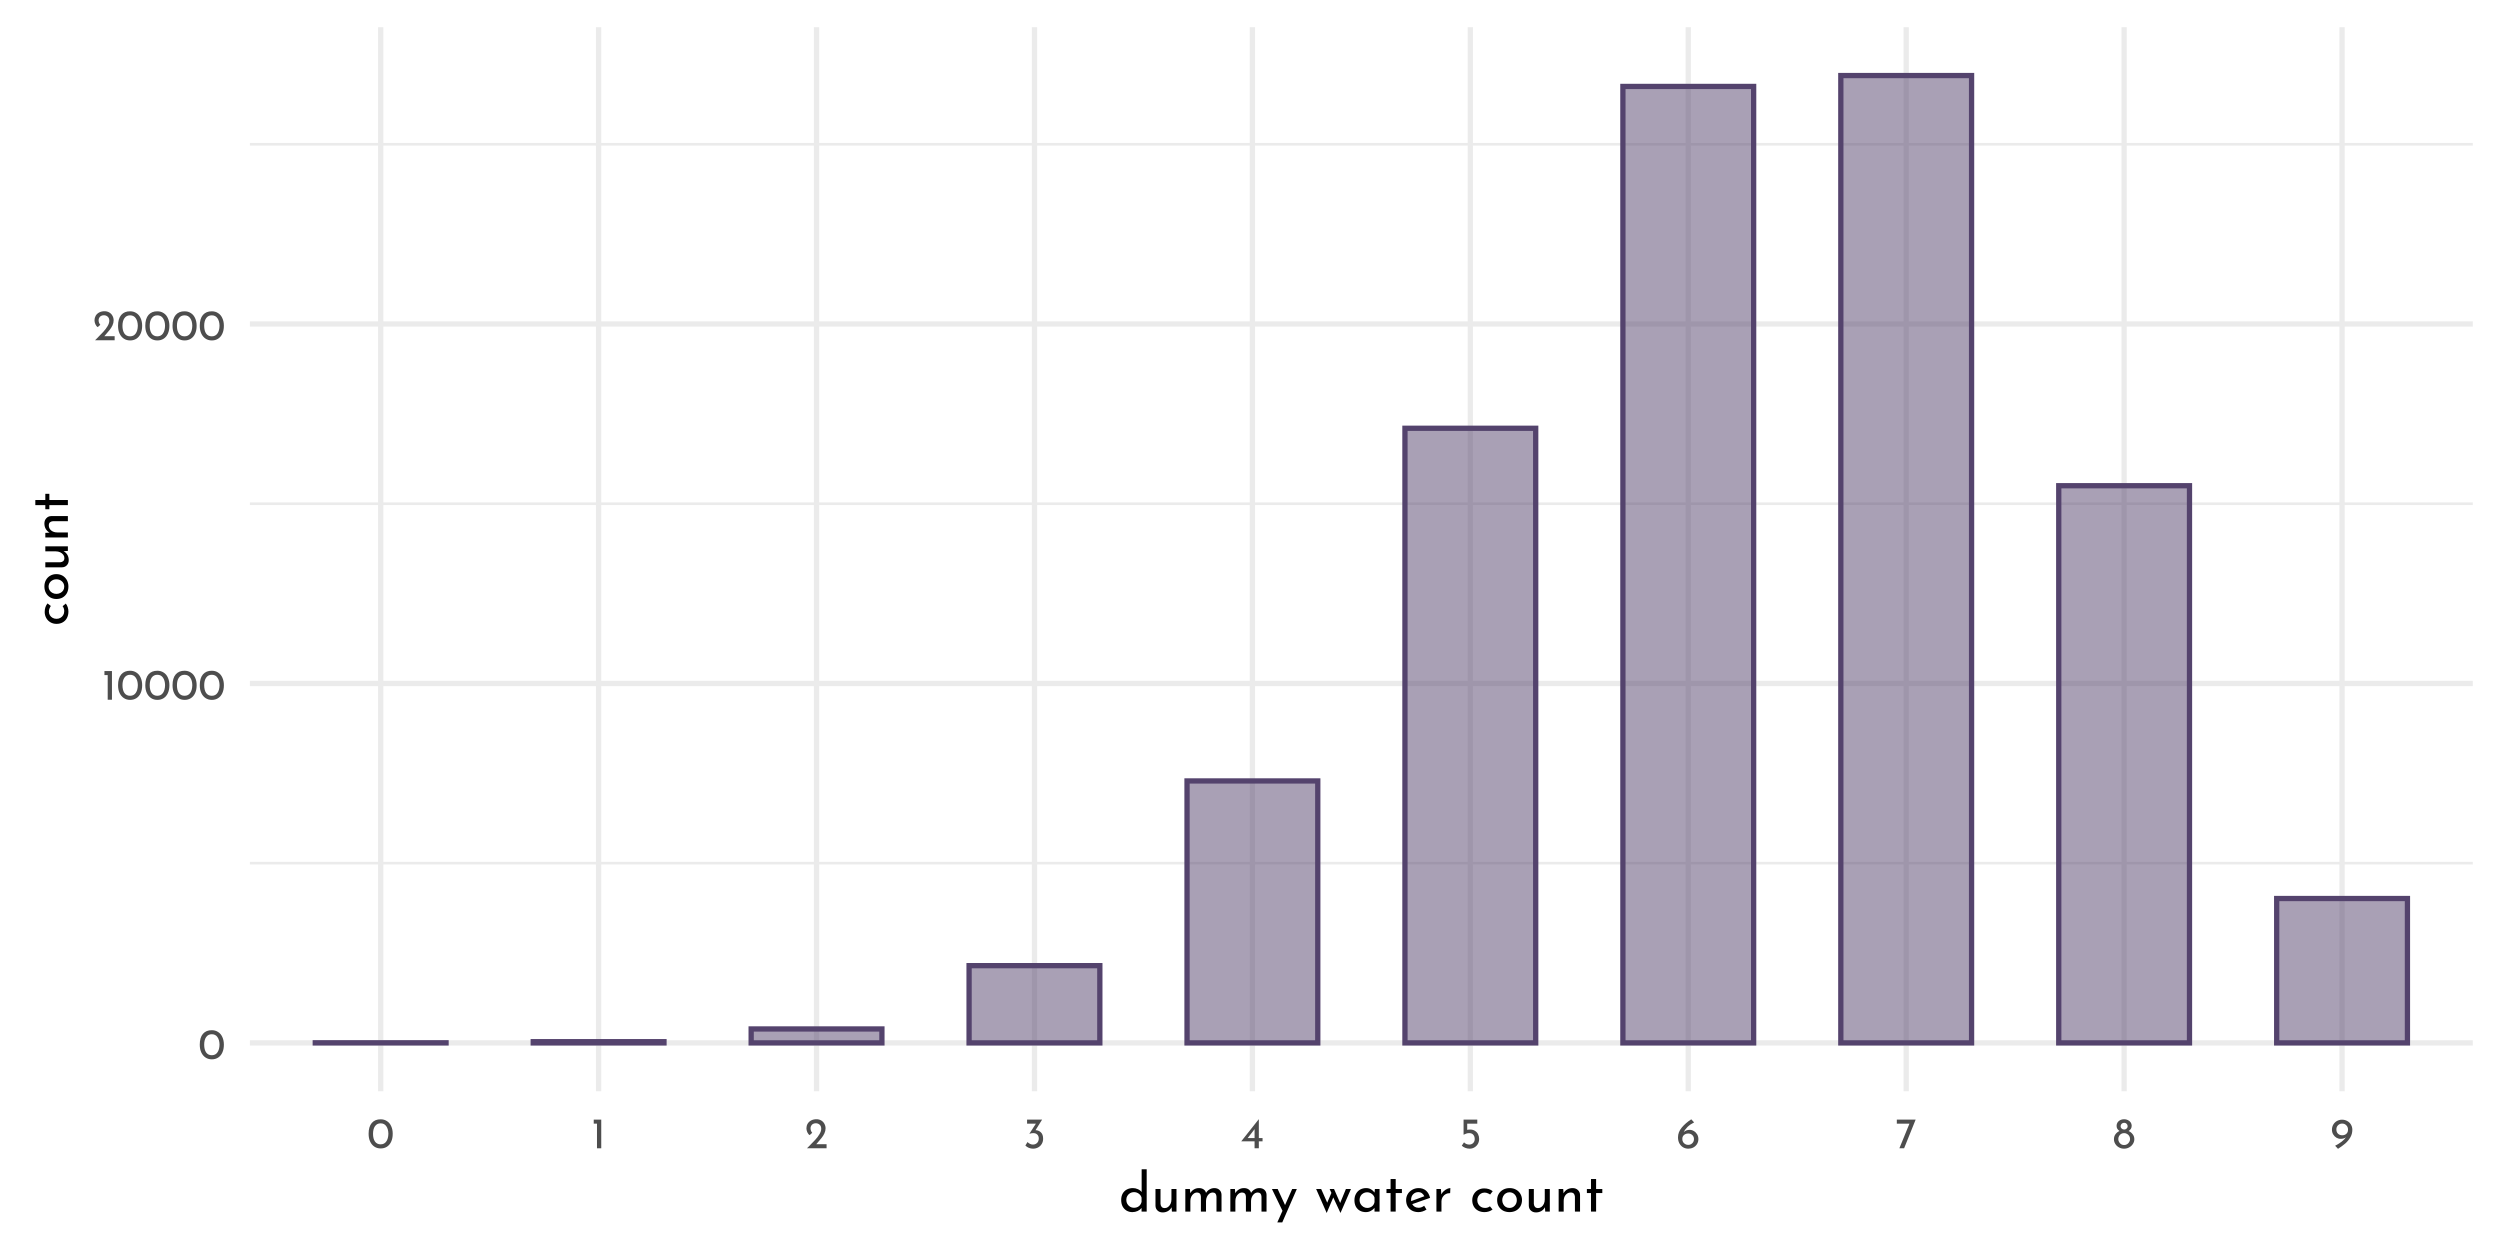
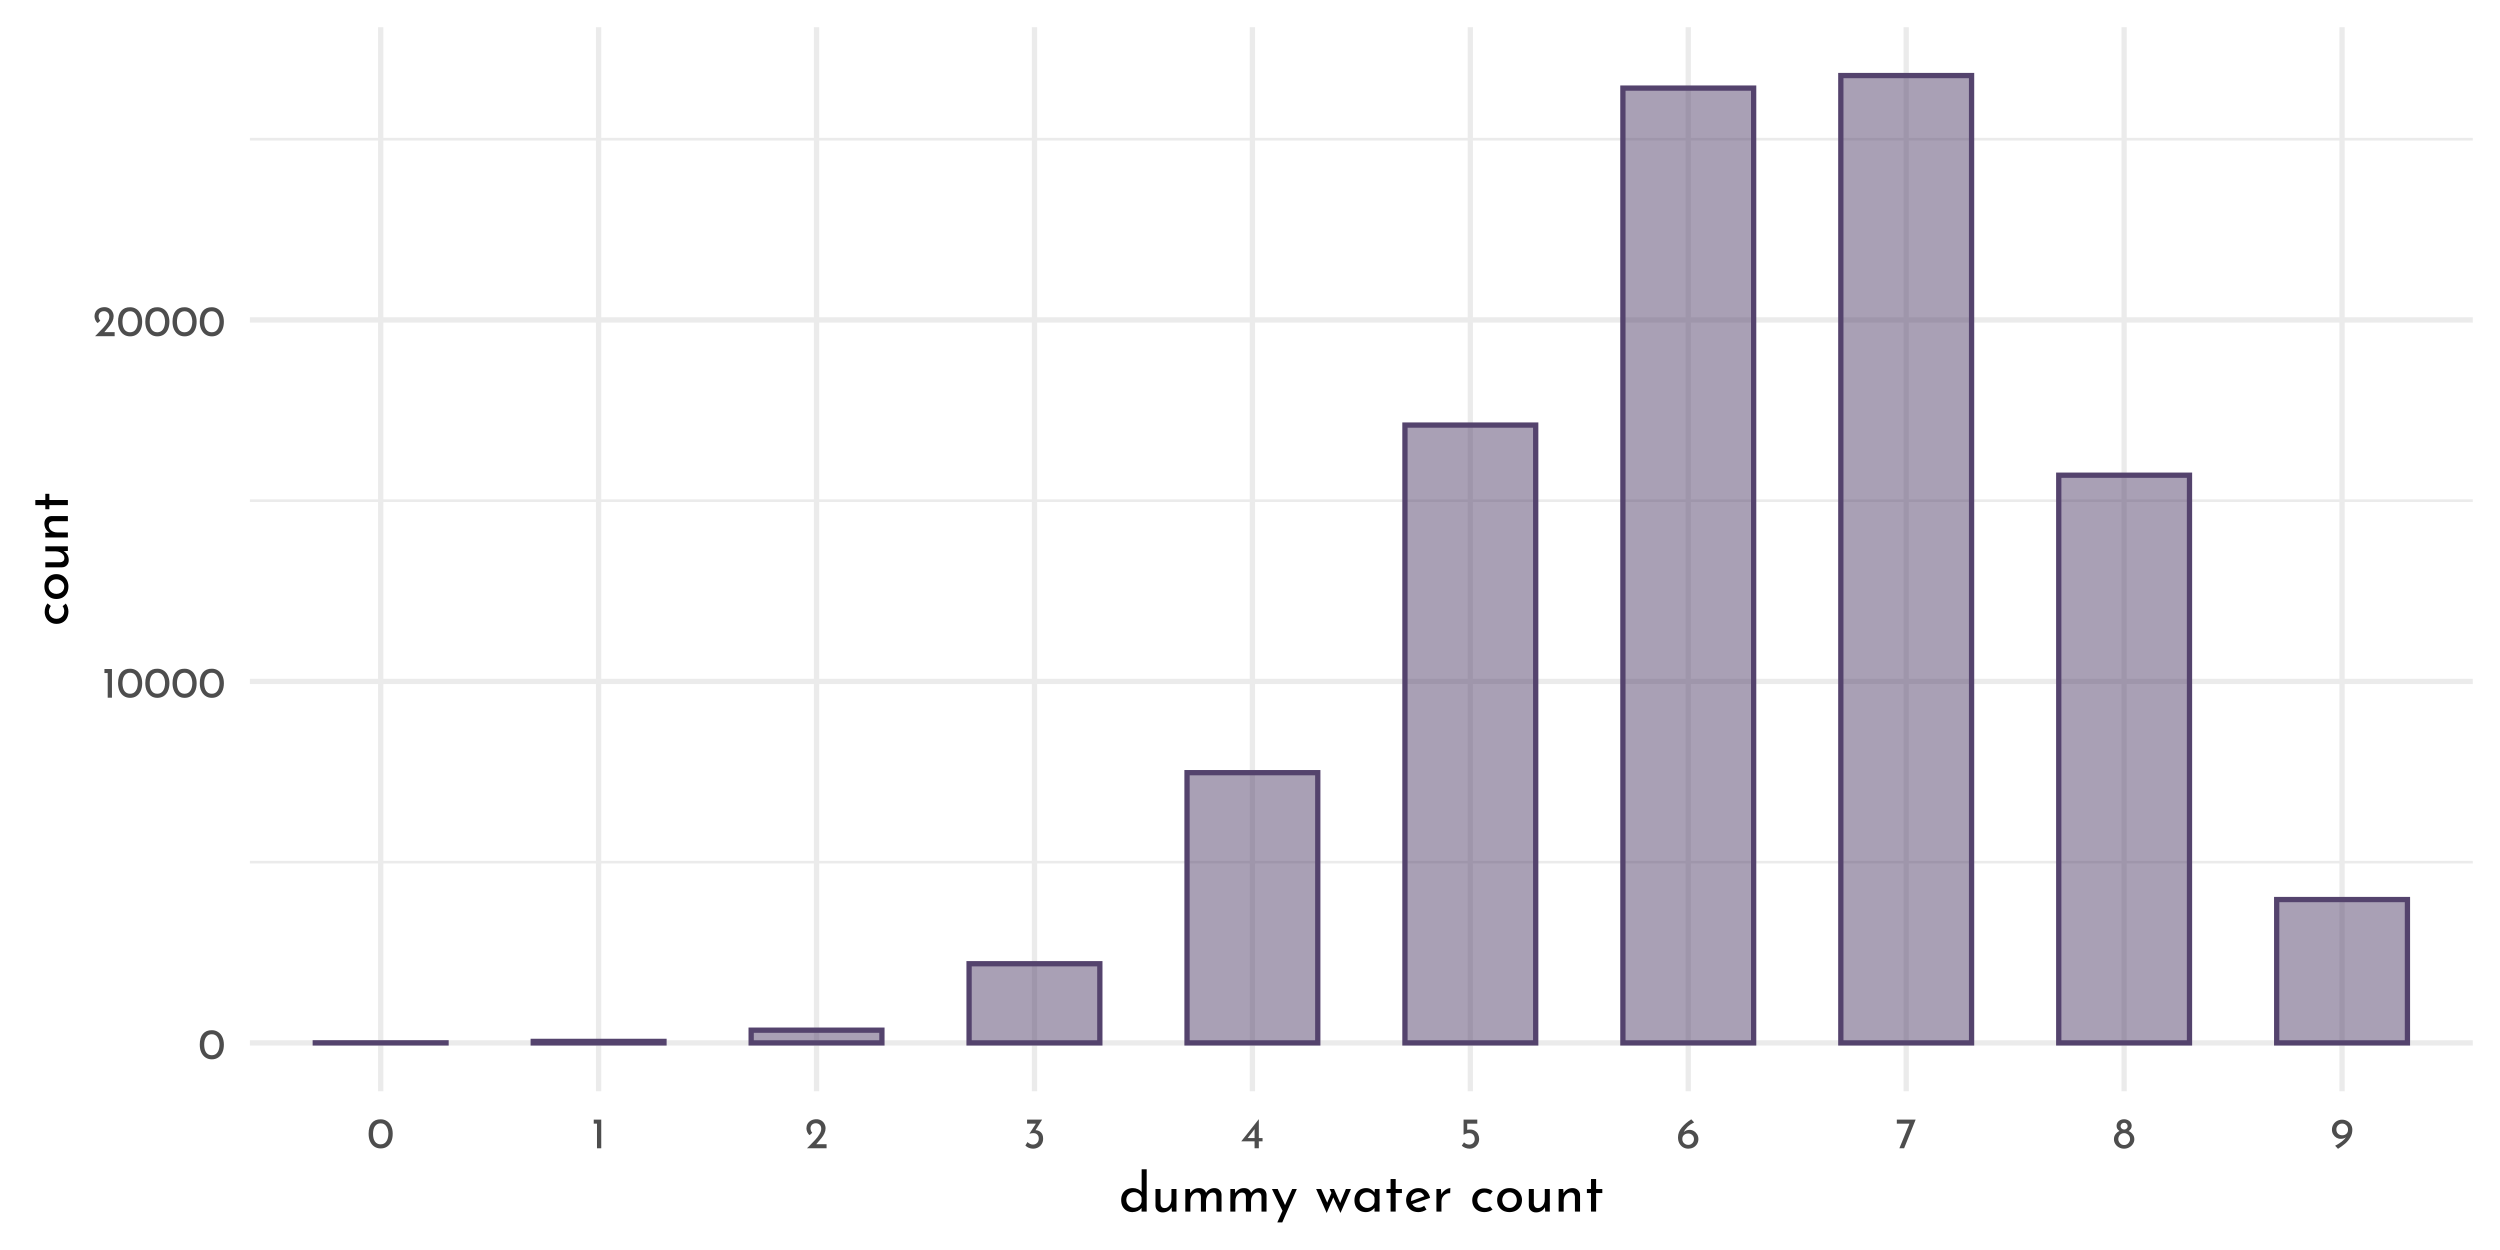
<svg xmlns="http://www.w3.org/2000/svg" xmlns:xlink="http://www.w3.org/1999/xlink" width="504pt" height="252pt" viewBox="0 0 504 252" version="1.1">
  <defs>
    <g>
      <symbol overflow="visible" id="glyph0-0">
        <path style="stroke:none;" d="" />
      </symbol>
      <symbol overflow="visible" id="glyph0-1">
        <path style="stroke:none;" d="M 2.75 0.031 C 2.27 0.031 1.848 -0.086 1.484 -0.328 C 1.117 -0.566 0.832 -0.906 0.625 -1.344 C 0.414 -1.789 0.312 -2.316 0.312 -2.922 C 0.312 -3.879 0.523 -4.609 0.953 -5.109 C 1.391 -5.609 1.988 -5.852 2.75 -5.844 C 3.219 -5.844 3.633 -5.723 4 -5.484 C 4.375 -5.254 4.66 -4.914 4.859 -4.469 C 5.066 -4.031 5.172 -3.516 5.172 -2.922 C 5.172 -2.305 5.066 -1.773 4.859 -1.328 C 4.66 -0.891 4.375 -0.551 4 -0.312 C 3.633 -0.082 3.219 0.031 2.75 0.031 Z M 2.734 -0.797 C 3.234 -0.797 3.613 -0.988 3.875 -1.375 C 4.145 -1.758 4.285 -2.281 4.297 -2.938 C 4.285 -3.57 4.145 -4.078 3.875 -4.453 C 3.613 -4.836 3.234 -5.031 2.734 -5.031 C 2.242 -5.031 1.863 -4.836 1.594 -4.453 C 1.332 -4.078 1.203 -3.566 1.203 -2.922 C 1.203 -2.266 1.332 -1.742 1.594 -1.359 C 1.863 -0.984 2.242 -0.797 2.734 -0.797 Z M 2.734 -0.797 " />
      </symbol>
      <symbol overflow="visible" id="glyph0-2">
        <path style="stroke:none;" d="M 1.984 -5.781 L 1.984 0 L 1.125 0 L 1.125 -4.969 L 0.469 -4.969 L 0.469 -5.781 Z M 1.984 -5.781 " />
      </symbol>
      <symbol overflow="visible" id="glyph0-3">
        <path style="stroke:none;" d="M 4.422 -0.828 L 4.422 0 L 0.469 0 L 0.766 -0.297 C 1.359 -0.891 1.82 -1.367 2.156 -1.734 C 2.5 -2.109 2.781 -2.484 3 -2.859 C 3.227 -3.242 3.344 -3.602 3.344 -3.938 C 3.344 -4.301 3.234 -4.578 3.016 -4.766 C 2.805 -4.953 2.551 -5.047 2.25 -5.047 C 2.008 -5.047 1.805 -4.992 1.641 -4.891 C 1.484 -4.785 1.367 -4.656 1.297 -4.5 C 1.223 -4.352 1.188 -4.207 1.188 -4.062 C 1.188 -3.688 1.301 -3.375 1.531 -3.125 L 1.016 -2.656 C 0.816 -2.77 0.656 -2.969 0.531 -3.25 C 0.414 -3.531 0.359 -3.789 0.359 -4.031 C 0.359 -4.352 0.438 -4.656 0.594 -4.938 C 0.758 -5.219 0.992 -5.441 1.297 -5.609 C 1.609 -5.773 1.973 -5.859 2.391 -5.859 C 2.742 -5.859 3.062 -5.773 3.344 -5.609 C 3.625 -5.441 3.836 -5.219 3.984 -4.938 C 4.141 -4.656 4.219 -4.348 4.219 -4.016 C 4.219 -3.68 4.141 -3.344 3.984 -3 C 3.828 -2.664 3.629 -2.352 3.391 -2.062 C 3.16 -1.77 2.852 -1.406 2.469 -0.969 L 2.344 -0.828 Z M 4.422 -0.828 " />
      </symbol>
      <symbol overflow="visible" id="glyph0-4">
        <path style="stroke:none;" d="M 2.516 -3.656 C 2.961 -3.633 3.328 -3.484 3.609 -3.203 C 3.898 -2.922 4.047 -2.492 4.047 -1.922 C 4.047 -1.523 3.953 -1.176 3.766 -0.875 C 3.586 -0.57 3.344 -0.336 3.031 -0.172 C 2.719 -0.004 2.375 0.078 2 0.078 C 1.719 0.078 1.438 0.02 1.156 -0.094 C 0.875 -0.219 0.645 -0.375 0.469 -0.562 L 0.906 -1.266 C 1.02 -1.129 1.176 -1.008 1.375 -0.906 C 1.57 -0.801 1.773 -0.75 1.984 -0.75 C 2.316 -0.75 2.598 -0.859 2.828 -1.078 C 3.055 -1.305 3.172 -1.609 3.172 -1.984 C 3.172 -2.305 3.07 -2.566 2.875 -2.766 C 2.676 -2.961 2.406 -3.062 2.062 -3.062 C 1.812 -3.062 1.562 -3.016 1.312 -2.922 L 1.297 -2.969 L 2.594 -4.969 L 0.812 -4.969 L 0.812 -5.781 L 3.844 -5.781 Z M 2.516 -3.656 " />
      </symbol>
      <symbol overflow="visible" id="glyph0-5">
        <path style="stroke:none;" d="M 4.406 -2.062 L 4.406 -1.406 L 3.656 -1.406 L 3.656 0 L 2.797 0 L 2.797 -1.406 L 0.109 -1.406 L 3.641 -5.859 L 3.656 -5.859 L 3.656 -2.062 Z M 2.797 -2.062 L 2.797 -3.859 L 1.406 -2.062 Z M 2.797 -2.062 " />
      </symbol>
      <symbol overflow="visible" id="glyph0-6">
        <path style="stroke:none;" d="M 2.266 -3.781 C 2.641 -3.781 2.961 -3.691 3.234 -3.516 C 3.516 -3.348 3.723 -3.125 3.859 -2.844 C 4.004 -2.562 4.078 -2.242 4.078 -1.891 C 4.078 -1.523 3.992 -1.191 3.828 -0.891 C 3.66 -0.598 3.43 -0.363 3.141 -0.188 C 2.848 -0.008 2.52 0.078 2.156 0.078 C 1.852 0.078 1.555 0.02 1.266 -0.094 C 0.984 -0.207 0.754 -0.352 0.578 -0.531 L 1.031 -1.203 C 1.145 -1.066 1.297 -0.957 1.484 -0.875 C 1.68 -0.789 1.879 -0.75 2.078 -0.75 C 2.398 -0.75 2.664 -0.852 2.875 -1.062 C 3.082 -1.27 3.188 -1.535 3.188 -1.859 C 3.188 -2.223 3.086 -2.516 2.891 -2.734 C 2.703 -2.953 2.426 -3.062 2.062 -3.062 C 1.863 -3.062 1.676 -3.031 1.5 -2.969 C 1.32 -2.914 1.133 -2.836 0.938 -2.734 L 0.938 -5.781 L 3.703 -5.781 L 3.703 -4.969 L 1.672 -4.969 L 1.672 -3.719 C 1.859 -3.758 2.055 -3.781 2.266 -3.781 Z M 2.266 -3.781 " />
      </symbol>
      <symbol overflow="visible" id="glyph0-7">
        <path style="stroke:none;" d="M 2.688 -3.719 C 2.988 -3.719 3.27 -3.633 3.531 -3.469 C 3.801 -3.312 4.02 -3.094 4.188 -2.812 C 4.352 -2.531 4.438 -2.211 4.438 -1.859 C 4.438 -1.484 4.344 -1.145 4.156 -0.844 C 3.969 -0.551 3.719 -0.32 3.406 -0.156 C 3.094 0 2.758 0.078 2.406 0.078 C 2.02 0.078 1.664 -0.016 1.344 -0.203 C 1.031 -0.398 0.781 -0.672 0.594 -1.016 C 0.414 -1.359 0.328 -1.758 0.328 -2.219 C 0.328 -2.914 0.578 -3.566 1.078 -4.172 C 1.578 -4.773 2.219 -5.332 3 -5.844 L 3.578 -5.219 C 3.047 -4.957 2.602 -4.656 2.25 -4.312 C 1.906 -3.969 1.648 -3.613 1.484 -3.25 C 1.785 -3.562 2.188 -3.719 2.688 -3.719 Z M 2.375 -0.688 C 2.707 -0.688 2.984 -0.797 3.203 -1.016 C 3.43 -1.234 3.547 -1.516 3.547 -1.859 C 3.547 -2.191 3.43 -2.461 3.203 -2.672 C 2.984 -2.879 2.707 -2.984 2.375 -2.984 C 2.164 -2.984 1.969 -2.938 1.781 -2.844 C 1.602 -2.758 1.461 -2.641 1.359 -2.484 C 1.254 -2.328 1.203 -2.16 1.203 -1.984 L 1.203 -1.828 C 1.203 -1.617 1.254 -1.426 1.359 -1.25 C 1.461 -1.082 1.602 -0.945 1.781 -0.844 C 1.969 -0.738 2.164 -0.688 2.375 -0.688 Z M 2.375 -0.688 " />
      </symbol>
      <symbol overflow="visible" id="glyph0-8">
        <path style="stroke:none;" d="M 4.062 -5.781 L 1.734 0 L 0.781 0 L 2.812 -4.969 L 0.266 -4.969 L 0.266 -5.781 Z M 4.062 -5.781 " />
      </symbol>
      <symbol overflow="visible" id="glyph0-9">
        <path style="stroke:none;" d="M 0.25 -1.828 C 0.25 -2.234 0.359 -2.578 0.578 -2.859 C 0.805 -3.148 1.07 -3.359 1.375 -3.484 C 1.188 -3.609 1.039 -3.754 0.938 -3.922 C 0.832 -4.086 0.781 -4.289 0.781 -4.531 C 0.781 -4.781 0.844 -5.004 0.969 -5.203 C 1.102 -5.41 1.285 -5.57 1.516 -5.688 C 1.742 -5.801 2.004 -5.859 2.297 -5.859 C 2.578 -5.859 2.832 -5.801 3.062 -5.688 C 3.301 -5.57 3.488 -5.414 3.625 -5.219 C 3.758 -5.02 3.828 -4.801 3.828 -4.562 C 3.828 -4.312 3.773 -4.102 3.672 -3.938 C 3.566 -3.77 3.41 -3.617 3.203 -3.484 C 3.523 -3.348 3.797 -3.133 4.016 -2.844 C 4.242 -2.562 4.359 -2.223 4.359 -1.828 C 4.359 -1.492 4.266 -1.18 4.078 -0.891 C 3.898 -0.598 3.648 -0.363 3.328 -0.188 C 3.016 -0.008 2.664 0.078 2.281 0.078 C 1.906 0.078 1.562 -0.008 1.25 -0.188 C 0.938 -0.363 0.691 -0.598 0.516 -0.891 C 0.336 -1.18 0.25 -1.492 0.25 -1.828 Z M 1.594 -4.438 C 1.594 -4.25 1.664 -4.094 1.812 -3.969 C 1.957 -3.844 2.125 -3.781 2.312 -3.781 C 2.5 -3.781 2.66 -3.844 2.797 -3.969 C 2.941 -4.094 3.016 -4.25 3.016 -4.438 C 3.016 -4.633 2.945 -4.801 2.812 -4.938 C 2.676 -5.07 2.508 -5.141 2.312 -5.141 C 2.113 -5.141 1.941 -5.07 1.797 -4.938 C 1.66 -4.801 1.594 -4.633 1.594 -4.438 Z M 1.125 -1.859 C 1.125 -1.648 1.176 -1.453 1.281 -1.266 C 1.383 -1.078 1.523 -0.926 1.703 -0.812 C 1.879 -0.707 2.07 -0.656 2.281 -0.656 C 2.5 -0.656 2.703 -0.707 2.891 -0.812 C 3.078 -0.926 3.223 -1.078 3.328 -1.266 C 3.441 -1.453 3.5 -1.648 3.5 -1.859 C 3.5 -2.078 3.445 -2.273 3.344 -2.453 C 3.238 -2.641 3.094 -2.785 2.906 -2.891 C 2.719 -3.004 2.52 -3.062 2.312 -3.062 C 2.094 -3.062 1.891 -3.008 1.703 -2.906 C 1.523 -2.801 1.383 -2.656 1.281 -2.469 C 1.176 -2.281 1.125 -2.078 1.125 -1.859 Z M 1.125 -1.859 " />
      </symbol>
      <symbol overflow="visible" id="glyph0-10">
        <path style="stroke:none;" d="M 2.359 -5.766 C 2.742 -5.766 3.094 -5.676 3.406 -5.5 C 3.727 -5.332 3.977 -5.094 4.156 -4.781 C 4.344 -4.469 4.438 -4.117 4.438 -3.734 C 4.438 -3.16 4.297 -2.641 4.016 -2.172 C 3.742 -1.711 3.41 -1.312 3.016 -0.969 C 2.617 -0.625 2.129 -0.266 1.547 0.109 L 0.969 -0.516 C 1.477 -0.773 1.922 -1.051 2.297 -1.344 C 2.68 -1.645 2.969 -1.941 3.156 -2.234 C 2.883 -2.016 2.523 -1.906 2.078 -1.906 C 1.773 -1.906 1.488 -1.984 1.219 -2.141 C 0.957 -2.305 0.742 -2.523 0.578 -2.797 C 0.41 -3.078 0.328 -3.391 0.328 -3.734 C 0.328 -4.141 0.422 -4.492 0.609 -4.797 C 0.797 -5.109 1.047 -5.348 1.359 -5.516 C 1.672 -5.68 2.004 -5.766 2.359 -5.766 Z M 1.219 -3.797 C 1.219 -3.441 1.328 -3.156 1.547 -2.938 C 1.773 -2.727 2.055 -2.625 2.391 -2.625 C 2.734 -2.625 3.016 -2.723 3.234 -2.922 C 3.453 -3.129 3.562 -3.383 3.562 -3.688 L 3.562 -3.859 C 3.551 -4.172 3.43 -4.438 3.203 -4.656 C 2.984 -4.875 2.711 -4.984 2.391 -4.984 C 2.055 -4.984 1.773 -4.867 1.547 -4.641 C 1.328 -4.422 1.219 -4.141 1.219 -3.797 Z M 1.219 -3.797 " />
      </symbol>
      <symbol overflow="visible" id="glyph1-0">
        <path style="stroke:none;" d="" />
      </symbol>
      <symbol overflow="visible" id="glyph1-1">
        <path style="stroke:none;" d="M 5.641 -8.531 L 5.641 0 L 4.609 0 L 4.609 -0.719 C 4.391 -0.457 4.117 -0.254 3.797 -0.109 C 3.484 0.035 3.133 0.109 2.75 0.109 C 2.32 0.109 1.938 0.008 1.594 -0.188 C 1.25 -0.395 0.977 -0.68 0.781 -1.047 C 0.594 -1.422 0.5 -1.852 0.5 -2.344 C 0.5 -2.832 0.598 -3.258 0.797 -3.625 C 1.004 -3.988 1.285 -4.266 1.641 -4.453 C 2.004 -4.641 2.414 -4.734 2.875 -4.734 C 3.219 -4.734 3.547 -4.66 3.859 -4.516 C 4.18 -4.379 4.438 -4.188 4.625 -3.938 L 4.625 -8.531 Z M 3.062 -0.766 C 3.457 -0.766 3.789 -0.867 4.062 -1.078 C 4.344 -1.297 4.523 -1.586 4.609 -1.953 L 4.609 -2.812 C 4.523 -3.133 4.336 -3.398 4.047 -3.609 C 3.766 -3.816 3.438 -3.922 3.062 -3.922 C 2.789 -3.922 2.535 -3.852 2.297 -3.719 C 2.066 -3.582 1.879 -3.395 1.734 -3.156 C 1.598 -2.926 1.531 -2.66 1.531 -2.359 C 1.531 -2.055 1.598 -1.785 1.734 -1.547 C 1.879 -1.305 2.066 -1.113 2.297 -0.969 C 2.535 -0.832 2.789 -0.766 3.062 -0.766 Z M 3.062 -0.766 " />
      </symbol>
      <symbol overflow="visible" id="glyph1-2">
        <path style="stroke:none;" d="M 5.125 -4.547 L 5.125 0 L 4.203 0 L 4.141 -0.875 C 3.984 -0.562 3.742 -0.305 3.422 -0.109 C 3.098 0.078 2.738 0.172 2.344 0.172 C 1.926 0.172 1.582 0.047 1.312 -0.203 C 1.039 -0.453 0.898 -0.781 0.891 -1.188 L 0.891 -4.547 L 1.906 -4.547 L 1.906 -1.547 C 1.926 -1.297 2.004 -1.094 2.141 -0.938 C 2.273 -0.789 2.477 -0.711 2.75 -0.703 C 3 -0.703 3.223 -0.773 3.422 -0.922 C 3.629 -1.078 3.797 -1.285 3.922 -1.547 C 4.047 -1.816 4.109 -2.113 4.109 -2.438 L 4.109 -4.547 Z M 5.125 -4.547 " />
      </symbol>
      <symbol overflow="visible" id="glyph1-3">
        <path style="stroke:none;" d="M 6.734 -4.734 C 7.172 -4.734 7.52 -4.609 7.781 -4.359 C 8.039 -4.117 8.176 -3.789 8.188 -3.375 L 8.188 0 L 7.172 0 L 7.172 -3 C 7.148 -3.539 6.91 -3.82 6.453 -3.844 C 6.18 -3.844 5.941 -3.766 5.734 -3.609 C 5.523 -3.453 5.363 -3.242 5.25 -2.984 C 5.133 -2.734 5.07 -2.461 5.062 -2.172 L 5.062 0 L 4.031 0 L 4.031 -3 C 4.008 -3.539 3.758 -3.82 3.281 -3.844 C 3.02 -3.844 2.785 -3.766 2.578 -3.609 C 2.367 -3.453 2.203 -3.242 2.078 -2.984 C 1.961 -2.723 1.906 -2.445 1.906 -2.156 L 1.906 0 L 0.891 0 L 0.891 -4.547 L 1.812 -4.547 L 1.891 -3.703 C 2.066 -4.023 2.305 -4.273 2.609 -4.453 C 2.91 -4.641 3.258 -4.734 3.656 -4.734 C 4.02 -4.734 4.328 -4.645 4.578 -4.469 C 4.828 -4.301 4.988 -4.066 5.062 -3.766 C 5.25 -4.066 5.488 -4.301 5.781 -4.469 C 6.07 -4.645 6.391 -4.734 6.734 -4.734 Z M 6.734 -4.734 " />
      </symbol>
      <symbol overflow="visible" id="glyph1-4">
        <path style="stroke:none;" d="M 5.219 -4.547 L 2.281 2.188 L 1.281 2.188 L 2.328 -0.156 L 0.203 -4.547 L 1.359 -4.547 L 2.844 -1.312 L 4.281 -4.547 Z M 5.219 -4.547 " />
      </symbol>
      <symbol overflow="visible" id="glyph1-5">
        <path style="stroke:none;" d="" />
      </symbol>
      <symbol overflow="visible" id="glyph1-6">
        <path style="stroke:none;" d="M 7.219 -4.547 L 5.109 0.281 L 3.656 -2.844 L 2.328 0.281 L 0.203 -4.547 L 1.219 -4.547 L 2.438 -1.797 L 3.281 -3.766 L 2.922 -4.547 L 3.812 -4.547 L 5.047 -1.734 L 6.203 -4.547 Z M 7.219 -4.547 " />
      </symbol>
      <symbol overflow="visible" id="glyph1-7">
        <path style="stroke:none;" d="M 5.562 -4.547 L 5.562 0 L 4.547 0 L 4.547 -0.75 C 4.379 -0.531 4.141 -0.332 3.828 -0.156 C 3.523 0.02 3.18 0.109 2.797 0.109 C 2.359 0.109 1.961 0.016 1.609 -0.172 C 1.266 -0.359 0.992 -0.629 0.797 -0.984 C 0.598 -1.348 0.5 -1.781 0.5 -2.281 C 0.5 -2.781 0.602 -3.211 0.812 -3.578 C 1.02 -3.953 1.301 -4.238 1.656 -4.438 C 2.008 -4.633 2.406 -4.734 2.844 -4.734 C 3.227 -4.734 3.562 -4.648 3.844 -4.484 C 4.133 -4.316 4.367 -4.098 4.547 -3.828 L 4.625 -4.547 Z M 3.062 -0.734 C 3.438 -0.734 3.758 -0.836 4.031 -1.047 C 4.301 -1.254 4.473 -1.539 4.547 -1.906 L 4.547 -2.812 C 4.453 -3.125 4.266 -3.379 3.984 -3.578 C 3.711 -3.785 3.395 -3.891 3.031 -3.891 C 2.758 -3.891 2.508 -3.82 2.281 -3.688 C 2.051 -3.562 1.867 -3.379 1.734 -3.141 C 1.598 -2.898 1.531 -2.629 1.531 -2.328 C 1.531 -2.035 1.598 -1.77 1.734 -1.531 C 1.879 -1.289 2.066 -1.098 2.297 -0.953 C 2.535 -0.805 2.789 -0.734 3.062 -0.734 Z M 3.062 -0.734 " />
      </symbol>
      <symbol overflow="visible" id="glyph1-8">
        <path style="stroke:none;" d="M 2.359 -6.562 L 2.359 -4.547 L 3.609 -4.547 L 3.609 -3.734 L 2.359 -3.734 L 2.359 0 L 1.328 0 L 1.328 -3.734 L 0.5 -3.734 L 0.5 -4.547 L 1.328 -4.547 L 1.328 -6.562 Z M 2.359 -6.562 " />
      </symbol>
      <symbol overflow="visible" id="glyph1-9">
        <path style="stroke:none;" d="M 3.031 -0.766 C 3.406 -0.766 3.773 -0.898 4.141 -1.172 L 4.609 -0.406 C 4.367 -0.25 4.109 -0.125 3.828 -0.031 C 3.547 0.062 3.27 0.109 3 0.109 C 2.5 0.109 2.055 0.004 1.672 -0.203 C 1.297 -0.41 1.004 -0.695 0.797 -1.062 C 0.598 -1.426 0.5 -1.844 0.5 -2.312 C 0.5 -2.758 0.609 -3.164 0.828 -3.531 C 1.055 -3.906 1.363 -4.195 1.75 -4.406 C 2.133 -4.625 2.562 -4.734 3.031 -4.734 C 3.625 -4.734 4.117 -4.562 4.516 -4.219 C 4.91 -3.875 5.18 -3.391 5.328 -2.766 L 1.734 -1.5 C 1.859 -1.27 2.031 -1.086 2.25 -0.953 C 2.477 -0.828 2.738 -0.766 3.031 -0.766 Z M 2.953 -3.922 C 2.535 -3.922 2.188 -3.773 1.906 -3.484 C 1.633 -3.191 1.5 -2.816 1.5 -2.359 C 1.5 -2.254 1.504 -2.172 1.516 -2.109 L 4.172 -3.094 C 4.055 -3.344 3.898 -3.539 3.703 -3.688 C 3.504 -3.844 3.254 -3.922 2.953 -3.922 Z M 2.953 -3.922 " />
      </symbol>
      <symbol overflow="visible" id="glyph1-10">
        <path style="stroke:none;" d="M 1.875 -3.469 C 2 -3.719 2.164 -3.938 2.375 -4.125 C 2.594 -4.32 2.82 -4.473 3.062 -4.578 C 3.312 -4.68 3.523 -4.734 3.703 -4.734 L 3.656 -3.719 C 3.332 -3.727 3.035 -3.66 2.766 -3.516 C 2.492 -3.367 2.281 -3.164 2.125 -2.906 C 1.977 -2.645 1.906 -2.367 1.906 -2.078 L 1.906 0 L 0.891 0 L 0.891 -4.547 L 1.797 -4.547 Z M 1.875 -3.469 " />
      </symbol>
      <symbol overflow="visible" id="glyph1-11">
        <path style="stroke:none;" d="M 4.594 -0.422 C 4.383 -0.254 4.141 -0.125 3.859 -0.031 C 3.578 0.062 3.285 0.109 2.984 0.109 C 2.492 0.109 2.062 0.008 1.688 -0.188 C 1.312 -0.383 1.02 -0.664 0.812 -1.031 C 0.602 -1.395 0.5 -1.812 0.5 -2.281 C 0.5 -2.75 0.609 -3.164 0.828 -3.531 C 1.047 -3.895 1.336 -4.176 1.703 -4.375 C 2.066 -4.57 2.461 -4.672 2.891 -4.672 C 3.586 -4.672 4.164 -4.484 4.625 -4.109 L 4.109 -3.438 C 3.961 -3.539 3.789 -3.629 3.594 -3.703 C 3.406 -3.785 3.203 -3.828 2.984 -3.828 C 2.711 -3.828 2.461 -3.758 2.234 -3.625 C 2.016 -3.488 1.836 -3.301 1.703 -3.062 C 1.578 -2.832 1.516 -2.57 1.516 -2.281 C 1.516 -2 1.582 -1.738 1.719 -1.5 C 1.852 -1.27 2.035 -1.082 2.266 -0.938 C 2.504 -0.801 2.773 -0.734 3.078 -0.734 C 3.453 -0.734 3.781 -0.844 4.062 -1.062 Z M 4.594 -0.422 " />
      </symbol>
      <symbol overflow="visible" id="glyph1-12">
        <path style="stroke:none;" d="M 0.5 -2.328 C 0.5 -2.766 0.602 -3.172 0.812 -3.547 C 1.031 -3.922 1.332 -4.211 1.719 -4.422 C 2.102 -4.629 2.539 -4.734 3.031 -4.734 C 3.508 -4.734 3.938 -4.629 4.312 -4.422 C 4.695 -4.211 4.992 -3.922 5.203 -3.547 C 5.41 -3.18 5.516 -2.773 5.516 -2.328 C 5.516 -1.867 5.41 -1.453 5.203 -1.078 C 4.992 -0.711 4.695 -0.422 4.312 -0.203 C 3.926 0.004 3.488 0.109 3 0.109 C 2.52 0.109 2.086 0.008 1.703 -0.188 C 1.328 -0.395 1.031 -0.68 0.812 -1.047 C 0.602 -1.41 0.5 -1.836 0.5 -2.328 Z M 1.531 -2.312 C 1.531 -2.02 1.594 -1.754 1.719 -1.516 C 1.844 -1.273 2.016 -1.082 2.234 -0.938 C 2.461 -0.801 2.711 -0.734 2.984 -0.734 C 3.41 -0.734 3.766 -0.883 4.047 -1.188 C 4.328 -1.488 4.469 -1.863 4.469 -2.312 C 4.469 -2.758 4.328 -3.133 4.047 -3.438 C 3.766 -3.738 3.41 -3.891 2.984 -3.891 C 2.711 -3.891 2.461 -3.816 2.234 -3.672 C 2.016 -3.535 1.844 -3.344 1.719 -3.094 C 1.594 -2.852 1.531 -2.594 1.531 -2.312 Z M 1.531 -2.312 " />
      </symbol>
      <symbol overflow="visible" id="glyph1-13">
        <path style="stroke:none;" d="M 3.719 -4.734 C 4.145 -4.734 4.492 -4.602 4.766 -4.344 C 5.047 -4.094 5.191 -3.766 5.203 -3.359 L 5.203 0 L 4.172 0 L 4.172 -3.016 C 4.148 -3.273 4.07 -3.477 3.938 -3.625 C 3.801 -3.77 3.594 -3.844 3.312 -3.844 C 2.906 -3.844 2.566 -3.68 2.297 -3.359 C 2.035 -3.035 1.906 -2.629 1.906 -2.141 L 1.906 0 L 0.891 0 L 0.891 -4.547 L 1.812 -4.547 L 1.875 -3.672 C 2.039 -4.004 2.285 -4.266 2.609 -4.453 C 2.93 -4.641 3.301 -4.734 3.719 -4.734 Z M 3.719 -4.734 " />
      </symbol>
      <symbol overflow="visible" id="glyph2-0">
        <path style="stroke:none;" d="" />
      </symbol>
      <symbol overflow="visible" id="glyph2-1">
        <path style="stroke:none;" d="M -0.422 -4.594 C -0.254 -4.383 -0.125 -4.141 -0.031 -3.859 C 0.062 -3.578 0.109 -3.285 0.109 -2.984 C 0.109 -2.492 0.008 -2.062 -0.188 -1.688 C -0.383 -1.312 -0.664 -1.02 -1.031 -0.812 C -1.395 -0.602 -1.812 -0.5 -2.281 -0.5 C -2.75 -0.5 -3.164 -0.609 -3.531 -0.828 C -3.895 -1.047 -4.176 -1.336 -4.375 -1.703 C -4.57 -2.066 -4.672 -2.461 -4.672 -2.891 C -4.672 -3.586 -4.484 -4.164 -4.109 -4.625 L -3.438 -4.109 C -3.539 -3.961 -3.629 -3.789 -3.703 -3.594 C -3.785 -3.406 -3.828 -3.203 -3.828 -2.984 C -3.828 -2.711 -3.758 -2.461 -3.625 -2.234 C -3.488 -2.016 -3.301 -1.836 -3.062 -1.703 C -2.832 -1.578 -2.57 -1.516 -2.281 -1.516 C -2 -1.516 -1.738 -1.582 -1.5 -1.719 C -1.27 -1.852 -1.082 -2.035 -0.938 -2.266 C -0.801 -2.504 -0.734 -2.773 -0.734 -3.078 C -0.734 -3.453 -0.844 -3.781 -1.062 -4.062 Z M -0.422 -4.594 " />
      </symbol>
      <symbol overflow="visible" id="glyph2-2">
        <path style="stroke:none;" d="M -2.328 -0.5 C -2.766 -0.5 -3.172 -0.602 -3.547 -0.812 C -3.922 -1.031 -4.211 -1.332 -4.422 -1.719 C -4.629 -2.102 -4.734 -2.539 -4.734 -3.031 C -4.734 -3.508 -4.629 -3.938 -4.422 -4.312 C -4.211 -4.695 -3.922 -4.992 -3.547 -5.203 C -3.18 -5.41 -2.773 -5.516 -2.328 -5.516 C -1.867 -5.516 -1.453 -5.41 -1.078 -5.203 C -0.711 -4.992 -0.422 -4.695 -0.203 -4.312 C 0.004 -3.926 0.109 -3.488 0.109 -3 C 0.109 -2.52 0.008 -2.086 -0.188 -1.703 C -0.395 -1.328 -0.68 -1.031 -1.047 -0.812 C -1.41 -0.602 -1.836 -0.5 -2.328 -0.5 Z M -2.312 -1.531 C -2.02 -1.531 -1.754 -1.594 -1.516 -1.719 C -1.273 -1.844 -1.082 -2.016 -0.938 -2.234 C -0.801 -2.461 -0.734 -2.711 -0.734 -2.984 C -0.734 -3.41 -0.883 -3.766 -1.188 -4.047 C -1.488 -4.328 -1.863 -4.469 -2.312 -4.469 C -2.758 -4.469 -3.133 -4.328 -3.438 -4.047 C -3.738 -3.766 -3.891 -3.41 -3.891 -2.984 C -3.891 -2.711 -3.816 -2.461 -3.672 -2.234 C -3.535 -2.016 -3.344 -1.844 -3.094 -1.719 C -2.852 -1.594 -2.594 -1.531 -2.312 -1.531 Z M -2.312 -1.531 " />
      </symbol>
      <symbol overflow="visible" id="glyph2-3">
        <path style="stroke:none;" d="M -4.547 -5.125 L 0 -5.125 L 0 -4.203 L -0.875 -4.141 C -0.562 -3.984 -0.305 -3.742 -0.109 -3.422 C 0.078 -3.098 0.172 -2.738 0.172 -2.344 C 0.172 -1.926 0.047 -1.582 -0.203 -1.312 C -0.453 -1.039 -0.781 -0.898 -1.188 -0.891 L -4.547 -0.891 L -4.547 -1.906 L -1.547 -1.906 C -1.297 -1.926 -1.094 -2.004 -0.938 -2.141 C -0.789 -2.273 -0.711 -2.477 -0.703 -2.75 C -0.703 -3 -0.773 -3.223 -0.922 -3.422 C -1.078 -3.629 -1.285 -3.797 -1.547 -3.922 C -1.816 -4.047 -2.113 -4.109 -2.438 -4.109 L -4.547 -4.109 Z M -4.547 -5.125 " />
      </symbol>
      <symbol overflow="visible" id="glyph2-4">
        <path style="stroke:none;" d="M -4.734 -3.719 C -4.734 -4.145 -4.602 -4.492 -4.344 -4.766 C -4.094 -5.047 -3.766 -5.191 -3.359 -5.203 L 0 -5.203 L 0 -4.172 L -3.016 -4.172 C -3.273 -4.148 -3.477 -4.07 -3.625 -3.938 C -3.77 -3.801 -3.844 -3.594 -3.844 -3.312 C -3.844 -2.906 -3.68 -2.566 -3.359 -2.297 C -3.035 -2.035 -2.629 -1.906 -2.141 -1.906 L 0 -1.906 L 0 -0.891 L -4.547 -0.891 L -4.547 -1.812 L -3.672 -1.875 C -4.004 -2.039 -4.266 -2.285 -4.453 -2.609 C -4.641 -2.93 -4.734 -3.301 -4.734 -3.719 Z M -4.734 -3.719 " />
      </symbol>
      <symbol overflow="visible" id="glyph2-5">
        <path style="stroke:none;" d="M -6.562 -2.359 L -4.547 -2.359 L -4.547 -3.609 L -3.734 -3.609 L -3.734 -2.359 L 0 -2.359 L 0 -1.328 L -3.734 -1.328 L -3.734 -0.5 L -4.547 -0.5 L -4.547 -1.328 L -6.562 -1.328 Z M -6.562 -2.359 " />
      </symbol>
    </g>
    <clipPath id="clip1">
      <path d="M 50.383 173 L 498.52 173 L 498.52 175 L 50.383 175 Z M 50.383 173 " />
    </clipPath>
    <clipPath id="clip2">
-       <path d="M 50.383 101 L 498.52 101 L 498.52 102 L 50.383 102 Z M 50.383 101 " />
+       <path d="M 50.383 100 L 498.52 100 L 498.52 102 L 50.383 102 Z M 50.383 100 " />
    </clipPath>
    <clipPath id="clip3">
-       <path d="M 50.383 28 L 498.52 28 L 498.52 30 L 50.383 30 Z M 50.383 28 " />
+       <path d="M 50.383 27 L 498.52 27 L 498.52 29 L 50.383 29 Z M 50.383 27 " />
    </clipPath>
    <clipPath id="clip4">
      <path d="M 50.383 209 L 498.52 209 L 498.52 211 L 50.383 211 Z M 50.383 209 " />
    </clipPath>
    <clipPath id="clip5">
-       <path d="M 50.383 137 L 498.52 137 L 498.52 139 L 50.383 139 Z M 50.383 137 " />
+       <path d="M 50.383 136 L 498.52 136 L 498.52 138 L 50.383 138 Z M 50.383 136 " />
    </clipPath>
    <clipPath id="clip6">
-       <path d="M 50.383 64 L 498.52 64 L 498.52 66 L 50.383 66 Z M 50.383 64 " />
+       <path d="M 50.383 63 L 498.52 63 L 498.52 66 L 50.383 66 Z M 50.383 63 " />
    </clipPath>
    <clipPath id="clip7">
      <path d="M 76 5.48 L 78 5.48 L 78 220 L 76 220 Z M 76 5.48 " />
    </clipPath>
    <clipPath id="clip8">
      <path d="M 120 5.48 L 122 5.48 L 122 220 L 120 220 Z M 120 5.48 " />
    </clipPath>
    <clipPath id="clip9">
      <path d="M 164 5.48 L 166 5.48 L 166 220 L 164 220 Z M 164 5.48 " />
    </clipPath>
    <clipPath id="clip10">
      <path d="M 208 5.48 L 210 5.48 L 210 220 L 208 220 Z M 208 5.48 " />
    </clipPath>
    <clipPath id="clip11">
      <path d="M 251 5.48 L 254 5.48 L 254 220 L 251 220 Z M 251 5.48 " />
    </clipPath>
    <clipPath id="clip12">
      <path d="M 295 5.48 L 297 5.48 L 297 220 L 295 220 Z M 295 5.48 " />
    </clipPath>
    <clipPath id="clip13">
      <path d="M 339 5.48 L 341 5.48 L 341 220 L 339 220 Z M 339 5.48 " />
    </clipPath>
    <clipPath id="clip14">
      <path d="M 383 5.48 L 385 5.48 L 385 220 L 383 220 Z M 383 5.48 " />
    </clipPath>
    <clipPath id="clip15">
      <path d="M 427 5.48 L 429 5.48 L 429 220 L 427 220 Z M 427 5.48 " />
    </clipPath>
    <clipPath id="clip16">
      <path d="M 471 5.48 L 473 5.48 L 473 220 L 471 220 Z M 471 5.48 " />
    </clipPath>
  </defs>
  <g id="surface69">
    <rect x="0" y="0" width="504" height="252" style="fill:rgb(100%,100%,100%);fill-opacity:1;stroke:none;" />
    <g clip-path="url(#clip1)" clip-rule="nonzero">
-       <path style="fill:none;stroke-width:0.533;stroke-linecap:butt;stroke-linejoin:round;stroke:rgb(92.157%,92.157%,92.157%);stroke-opacity:1;stroke-miterlimit:10;" d="M 50.383 174.016 L 498.52 174.016 " />
+       <path style="fill:none;stroke-width:0.533;stroke-linecap:butt;stroke-linejoin:round;stroke:rgb(92.157%,92.157%,92.157%);stroke-opacity:1;stroke-miterlimit:10;" d="M 50.383 173.812 L 498.52 173.812 " />
    </g>
    <g clip-path="url(#clip2)" clip-rule="nonzero">
-       <path style="fill:none;stroke-width:0.533;stroke-linecap:butt;stroke-linejoin:round;stroke:rgb(92.157%,92.157%,92.157%);stroke-opacity:1;stroke-miterlimit:10;" d="M 50.383 101.551 L 498.52 101.551 " />
+       <path style="fill:none;stroke-width:0.533;stroke-linecap:butt;stroke-linejoin:round;stroke:rgb(92.157%,92.157%,92.157%);stroke-opacity:1;stroke-miterlimit:10;" d="M 50.383 100.938 L 498.52 100.938 " />
    </g>
    <g clip-path="url(#clip3)" clip-rule="nonzero">
-       <path style="fill:none;stroke-width:0.533;stroke-linecap:butt;stroke-linejoin:round;stroke:rgb(92.157%,92.157%,92.157%);stroke-opacity:1;stroke-miterlimit:10;" d="M 50.383 29.086 L 498.52 29.086 " />
+       <path style="fill:none;stroke-width:0.533;stroke-linecap:butt;stroke-linejoin:round;stroke:rgb(92.157%,92.157%,92.157%);stroke-opacity:1;stroke-miterlimit:10;" d="M 50.383 28.062 L 498.52 28.062 " />
    </g>
    <g clip-path="url(#clip4)" clip-rule="nonzero">
      <path style="fill:none;stroke-width:1.067;stroke-linecap:butt;stroke-linejoin:round;stroke:rgb(92.157%,92.157%,92.157%);stroke-opacity:1;stroke-miterlimit:10;" d="M 50.383 210.25 L 498.52 210.25 " />
    </g>
    <g clip-path="url(#clip5)" clip-rule="nonzero">
-       <path style="fill:none;stroke-width:1.067;stroke-linecap:butt;stroke-linejoin:round;stroke:rgb(92.157%,92.157%,92.157%);stroke-opacity:1;stroke-miterlimit:10;" d="M 50.383 137.785 L 498.52 137.785 " />
+       <path style="fill:none;stroke-width:1.067;stroke-linecap:butt;stroke-linejoin:round;stroke:rgb(92.157%,92.157%,92.157%);stroke-opacity:1;stroke-miterlimit:10;" d="M 50.383 137.375 L 498.52 137.375 " />
    </g>
    <g clip-path="url(#clip6)" clip-rule="nonzero">
-       <path style="fill:none;stroke-width:1.067;stroke-linecap:butt;stroke-linejoin:round;stroke:rgb(92.157%,92.157%,92.157%);stroke-opacity:1;stroke-miterlimit:10;" d="M 50.383 65.316 L 498.52 65.316 " />
+       <path style="fill:none;stroke-width:1.067;stroke-linecap:butt;stroke-linejoin:round;stroke:rgb(92.157%,92.157%,92.157%);stroke-opacity:1;stroke-miterlimit:10;" d="M 50.383 64.5 L 498.52 64.5 " />
    </g>
    <g clip-path="url(#clip7)" clip-rule="nonzero">
      <path style="fill:none;stroke-width:1.067;stroke-linecap:butt;stroke-linejoin:round;stroke:rgb(92.157%,92.157%,92.157%);stroke-opacity:1;stroke-miterlimit:10;" d="M 76.746 220 L 76.746 5.48 " />
    </g>
    <g clip-path="url(#clip8)" clip-rule="nonzero">
      <path style="fill:none;stroke-width:1.067;stroke-linecap:butt;stroke-linejoin:round;stroke:rgb(92.157%,92.157%,92.157%);stroke-opacity:1;stroke-miterlimit:10;" d="M 120.68 220 L 120.68 5.48 " />
    </g>
    <g clip-path="url(#clip9)" clip-rule="nonzero">
      <path style="fill:none;stroke-width:1.067;stroke-linecap:butt;stroke-linejoin:round;stroke:rgb(92.157%,92.157%,92.157%);stroke-opacity:1;stroke-miterlimit:10;" d="M 164.613 220 L 164.613 5.48 " />
    </g>
    <g clip-path="url(#clip10)" clip-rule="nonzero">
      <path style="fill:none;stroke-width:1.067;stroke-linecap:butt;stroke-linejoin:round;stroke:rgb(92.157%,92.157%,92.157%);stroke-opacity:1;stroke-miterlimit:10;" d="M 208.551 220 L 208.551 5.48 " />
    </g>
    <g clip-path="url(#clip11)" clip-rule="nonzero">
      <path style="fill:none;stroke-width:1.067;stroke-linecap:butt;stroke-linejoin:round;stroke:rgb(92.157%,92.157%,92.157%);stroke-opacity:1;stroke-miterlimit:10;" d="M 252.484 220 L 252.484 5.48 " />
    </g>
    <g clip-path="url(#clip12)" clip-rule="nonzero">
      <path style="fill:none;stroke-width:1.067;stroke-linecap:butt;stroke-linejoin:round;stroke:rgb(92.157%,92.157%,92.157%);stroke-opacity:1;stroke-miterlimit:10;" d="M 296.418 220 L 296.418 5.48 " />
    </g>
    <g clip-path="url(#clip13)" clip-rule="nonzero">
      <path style="fill:none;stroke-width:1.067;stroke-linecap:butt;stroke-linejoin:round;stroke:rgb(92.157%,92.157%,92.157%);stroke-opacity:1;stroke-miterlimit:10;" d="M 340.355 220 L 340.355 5.48 " />
    </g>
    <g clip-path="url(#clip14)" clip-rule="nonzero">
      <path style="fill:none;stroke-width:1.067;stroke-linecap:butt;stroke-linejoin:round;stroke:rgb(92.157%,92.157%,92.157%);stroke-opacity:1;stroke-miterlimit:10;" d="M 384.289 220 L 384.289 5.48 " />
    </g>
    <g clip-path="url(#clip15)" clip-rule="nonzero">
      <path style="fill:none;stroke-width:1.067;stroke-linecap:butt;stroke-linejoin:round;stroke:rgb(92.157%,92.157%,92.157%);stroke-opacity:1;stroke-miterlimit:10;" d="M 428.223 220 L 428.223 5.48 " />
    </g>
    <g clip-path="url(#clip16)" clip-rule="nonzero">
      <path style="fill:none;stroke-width:1.067;stroke-linecap:butt;stroke-linejoin:round;stroke:rgb(92.157%,92.157%,92.157%);stroke-opacity:1;stroke-miterlimit:10;" d="M 472.16 220 L 472.16 5.48 " />
    </g>
-     <path style="fill-rule:nonzero;fill:rgb(32.941%,26.275%,42.745%);fill-opacity:0.502;stroke-width:1.067;stroke-linecap:square;stroke-linejoin:miter;stroke:rgb(32.941%,26.275%,42.745%);stroke-opacity:1;stroke-miterlimit:10;" d="M 63.562 210.25 L 89.922 210.25 L 89.922 210.227 L 63.562 210.227 Z M 63.562 210.25 " />
-     <path style="fill-rule:nonzero;fill:rgb(32.941%,26.275%,42.745%);fill-opacity:0.502;stroke-width:1.067;stroke-linecap:square;stroke-linejoin:miter;stroke:rgb(32.941%,26.275%,42.745%);stroke-opacity:1;stroke-miterlimit:10;" d="M 107.5 210.25 L 133.859 210.25 L 133.859 210.004 L 107.5 210.004 Z M 107.5 210.25 " />
-     <path style="fill-rule:nonzero;fill:rgb(32.941%,26.275%,42.745%);fill-opacity:0.502;stroke-width:1.067;stroke-linecap:square;stroke-linejoin:miter;stroke:rgb(32.941%,26.275%,42.745%);stroke-opacity:1;stroke-miterlimit:10;" d="M 151.434 210.25 L 177.793 210.25 L 177.793 207.438 L 151.434 207.438 Z M 151.434 210.25 " />
-     <path style="fill-rule:nonzero;fill:rgb(32.941%,26.275%,42.745%);fill-opacity:0.502;stroke-width:1.067;stroke-linecap:square;stroke-linejoin:miter;stroke:rgb(32.941%,26.275%,42.745%);stroke-opacity:1;stroke-miterlimit:10;" d="M 195.367 210.25 L 221.727 210.25 L 221.727 194.676 L 195.367 194.676 Z M 195.367 210.25 " />
-     <path style="fill-rule:nonzero;fill:rgb(32.941%,26.275%,42.745%);fill-opacity:0.502;stroke-width:1.067;stroke-linecap:square;stroke-linejoin:miter;stroke:rgb(32.941%,26.275%,42.745%);stroke-opacity:1;stroke-miterlimit:10;" d="M 239.305 210.25 L 265.664 210.25 L 265.664 157.438 L 239.305 157.438 Z M 239.305 210.25 " />
-     <path style="fill-rule:nonzero;fill:rgb(32.941%,26.275%,42.745%);fill-opacity:0.502;stroke-width:1.067;stroke-linecap:square;stroke-linejoin:miter;stroke:rgb(32.941%,26.275%,42.745%);stroke-opacity:1;stroke-miterlimit:10;" d="M 283.238 210.25 L 309.598 210.25 L 309.598 86.34 L 283.238 86.34 Z M 283.238 210.25 " />
-     <path style="fill-rule:nonzero;fill:rgb(32.941%,26.275%,42.745%);fill-opacity:0.502;stroke-width:1.067;stroke-linecap:square;stroke-linejoin:miter;stroke:rgb(32.941%,26.275%,42.745%);stroke-opacity:1;stroke-miterlimit:10;" d="M 327.176 210.25 L 353.535 210.25 L 353.535 17.426 L 327.176 17.426 Z M 327.176 210.25 " />
+     <path style="fill-rule:nonzero;fill:rgb(32.941%,26.275%,42.745%);fill-opacity:0.502;stroke-width:1.067;stroke-linecap:square;stroke-linejoin:miter;stroke:rgb(32.941%,26.275%,42.745%);stroke-opacity:1;stroke-miterlimit:10;" d="M 63.562 210.25 L 89.922 210.25 L 89.922 210.234 L 63.562 210.234 Z M 63.562 210.25 " />
+     <path style="fill-rule:nonzero;fill:rgb(32.941%,26.275%,42.745%);fill-opacity:0.502;stroke-width:1.067;stroke-linecap:square;stroke-linejoin:miter;stroke:rgb(32.941%,26.275%,42.745%);stroke-opacity:1;stroke-miterlimit:10;" d="M 107.5 210.25 L 133.859 210.25 L 133.859 209.945 L 107.5 209.945 Z M 107.5 210.25 " />
+     <path style="fill-rule:nonzero;fill:rgb(32.941%,26.275%,42.745%);fill-opacity:0.502;stroke-width:1.067;stroke-linecap:square;stroke-linejoin:miter;stroke:rgb(32.941%,26.275%,42.745%);stroke-opacity:1;stroke-miterlimit:10;" d="M 151.434 210.25 L 177.793 210.25 L 177.793 207.684 L 151.434 207.684 Z M 151.434 210.25 " />
+     <path style="fill-rule:nonzero;fill:rgb(32.941%,26.275%,42.745%);fill-opacity:0.502;stroke-width:1.067;stroke-linecap:square;stroke-linejoin:miter;stroke:rgb(32.941%,26.275%,42.745%);stroke-opacity:1;stroke-miterlimit:10;" d="M 195.367 210.25 L 221.727 210.25 L 221.727 194.289 L 195.367 194.289 Z M 195.367 210.25 " />
+     <path style="fill-rule:nonzero;fill:rgb(32.941%,26.275%,42.745%);fill-opacity:0.502;stroke-width:1.067;stroke-linecap:square;stroke-linejoin:miter;stroke:rgb(32.941%,26.275%,42.745%);stroke-opacity:1;stroke-miterlimit:10;" d="M 239.305 210.25 L 265.664 210.25 L 265.664 155.77 L 239.305 155.77 Z M 239.305 210.25 " />
+     <path style="fill-rule:nonzero;fill:rgb(32.941%,26.275%,42.745%);fill-opacity:0.502;stroke-width:1.067;stroke-linecap:square;stroke-linejoin:miter;stroke:rgb(32.941%,26.275%,42.745%);stroke-opacity:1;stroke-miterlimit:10;" d="M 283.238 210.25 L 309.598 210.25 L 309.598 85.695 L 283.238 85.695 Z M 283.238 210.25 " />
+     <path style="fill-rule:nonzero;fill:rgb(32.941%,26.275%,42.745%);fill-opacity:0.502;stroke-width:1.067;stroke-linecap:square;stroke-linejoin:miter;stroke:rgb(32.941%,26.275%,42.745%);stroke-opacity:1;stroke-miterlimit:10;" d="M 327.176 210.25 L 353.535 210.25 L 353.535 17.762 L 327.176 17.762 Z M 327.176 210.25 " />
    <path style="fill-rule:nonzero;fill:rgb(32.941%,26.275%,42.745%);fill-opacity:0.502;stroke-width:1.067;stroke-linecap:square;stroke-linejoin:miter;stroke:rgb(32.941%,26.275%,42.745%);stroke-opacity:1;stroke-miterlimit:10;" d="M 371.109 210.25 L 397.469 210.25 L 397.469 15.23 L 371.109 15.23 Z M 371.109 210.25 " />
-     <path style="fill-rule:nonzero;fill:rgb(32.941%,26.275%,42.745%);fill-opacity:0.502;stroke-width:1.067;stroke-linecap:square;stroke-linejoin:miter;stroke:rgb(32.941%,26.275%,42.745%);stroke-opacity:1;stroke-miterlimit:10;" d="M 415.043 210.25 L 441.402 210.25 L 441.402 97.922 L 415.043 97.922 Z M 415.043 210.25 " />
-     <path style="fill-rule:nonzero;fill:rgb(32.941%,26.275%,42.745%);fill-opacity:0.502;stroke-width:1.067;stroke-linecap:square;stroke-linejoin:miter;stroke:rgb(32.941%,26.275%,42.745%);stroke-opacity:1;stroke-miterlimit:10;" d="M 458.98 210.25 L 485.34 210.25 L 485.34 181.141 L 458.98 181.141 Z M 458.98 210.25 " />
+     <path style="fill-rule:nonzero;fill:rgb(32.941%,26.275%,42.745%);fill-opacity:0.502;stroke-width:1.067;stroke-linecap:square;stroke-linejoin:miter;stroke:rgb(32.941%,26.275%,42.745%);stroke-opacity:1;stroke-miterlimit:10;" d="M 415.043 210.25 L 441.402 210.25 L 441.402 95.801 L 415.043 95.801 Z M 415.043 210.25 " />
+     <path style="fill-rule:nonzero;fill:rgb(32.941%,26.275%,42.745%);fill-opacity:0.502;stroke-width:1.067;stroke-linecap:square;stroke-linejoin:miter;stroke:rgb(32.941%,26.275%,42.745%);stroke-opacity:1;stroke-miterlimit:10;" d="M 458.98 210.25 L 485.34 210.25 L 485.34 181.348 L 458.98 181.348 Z M 458.98 210.25 " />
    <g style="fill:rgb(30.196%,30.196%,30.196%);fill-opacity:1;">
      <use xlink:href="#glyph0-1" x="39.961" y="213.531" />
    </g>
    <g style="fill:rgb(30.196%,30.196%,30.196%);fill-opacity:1;">
-       <use xlink:href="#glyph0-2" x="20.586" y="141.066" />
-       <use xlink:href="#glyph0-1" x="23.49" y="141.066" />
-       <use xlink:href="#glyph0-1" x="28.981" y="141.066" />
-       <use xlink:href="#glyph0-1" x="34.472" y="141.066" />
-       <use xlink:href="#glyph0-1" x="39.964" y="141.066" />
-     </g>
-     <g style="fill:rgb(30.196%,30.196%,30.196%);fill-opacity:1;">
-       <use xlink:href="#glyph0-3" x="18.691" y="68.602" />
-       <use xlink:href="#glyph0-1" x="23.487" y="68.602" />
-       <use xlink:href="#glyph0-1" x="28.979" y="68.602" />
-       <use xlink:href="#glyph0-1" x="34.47" y="68.602" />
-       <use xlink:href="#glyph0-1" x="39.961" y="68.602" />
+       <use xlink:href="#glyph0-2" x="20.586" y="140.656" />
+       <use xlink:href="#glyph0-1" x="23.49" y="140.656" />
+       <use xlink:href="#glyph0-1" x="28.981" y="140.656" />
+       <use xlink:href="#glyph0-1" x="34.472" y="140.656" />
+       <use xlink:href="#glyph0-1" x="39.964" y="140.656" />
+     </g>
+     <g style="fill:rgb(30.196%,30.196%,30.196%);fill-opacity:1;">
+       <use xlink:href="#glyph0-3" x="18.691" y="67.781" />
+       <use xlink:href="#glyph0-1" x="23.487" y="67.781" />
+       <use xlink:href="#glyph0-1" x="28.979" y="67.781" />
+       <use xlink:href="#glyph0-1" x="34.47" y="67.781" />
+       <use xlink:href="#glyph0-1" x="39.961" y="67.781" />
    </g>
    <g style="fill:rgb(30.196%,30.196%,30.196%);fill-opacity:1;">
      <use xlink:href="#glyph0-1" x="74" y="231.496" />
    </g>
    <g style="fill:rgb(30.196%,30.196%,30.196%);fill-opacity:1;">
      <use xlink:href="#glyph0-2" x="119.227" y="231.496" />
    </g>
    <g style="fill:rgb(30.196%,30.196%,30.196%);fill-opacity:1;">
      <use xlink:href="#glyph0-3" x="162.215" y="231.496" />
    </g>
    <g style="fill:rgb(30.196%,30.196%,30.196%);fill-opacity:1;">
      <use xlink:href="#glyph0-4" x="206.246" y="231.496" />
    </g>
    <g style="fill:rgb(30.196%,30.196%,30.196%);fill-opacity:1;">
      <use xlink:href="#glyph0-5" x="250.125" y="231.496" />
    </g>
    <g style="fill:rgb(30.196%,30.196%,30.196%);fill-opacity:1;">
      <use xlink:href="#glyph0-6" x="294.117" y="231.496" />
    </g>
    <g style="fill:rgb(30.196%,30.196%,30.196%);fill-opacity:1;">
      <use xlink:href="#glyph0-7" x="337.957" y="231.496" />
    </g>
    <g style="fill:rgb(30.196%,30.196%,30.196%);fill-opacity:1;">
      <use xlink:href="#glyph0-8" x="382.133" y="231.496" />
    </g>
    <g style="fill:rgb(30.196%,30.196%,30.196%);fill-opacity:1;">
      <use xlink:href="#glyph0-9" x="425.922" y="231.496" />
    </g>
    <g style="fill:rgb(30.196%,30.196%,30.196%);fill-opacity:1;">
      <use xlink:href="#glyph0-10" x="469.793" y="231.496" />
    </g>
    <g style="fill:rgb(0%,0%,0%);fill-opacity:1;">
      <use xlink:href="#glyph1-1" x="225.531" y="244.254" />
      <use xlink:href="#glyph1-2" x="232.054" y="244.254" />
      <use xlink:href="#glyph1-3" x="238.071" y="244.254" />
      <use xlink:href="#glyph1-3" x="247.146" y="244.254" />
      <use xlink:href="#glyph1-4" x="256.221" y="244.254" />
      <use xlink:href="#glyph1-5" x="261.655" y="244.254" />
      <use xlink:href="#glyph1-6" x="265.131" y="244.254" />
      <use xlink:href="#glyph1-7" x="272.556" y="244.254" />
      <use xlink:href="#glyph1-8" x="279.013" y="244.254" />
      <use xlink:href="#glyph1-9" x="282.973" y="244.254" />
      <use xlink:href="#glyph1-10" x="288.693" y="244.254" />
      <use xlink:href="#glyph1-5" x="292.829" y="244.254" />
      <use xlink:href="#glyph1-11" x="296.305" y="244.254" />
      <use xlink:href="#glyph1-12" x="301.321" y="244.254" />
      <use xlink:href="#glyph1-2" x="307.316" y="244.254" />
      <use xlink:href="#glyph1-13" x="313.333" y="244.254" />
      <use xlink:href="#glyph1-8" x="319.416" y="244.254" />
    </g>
    <g style="fill:rgb(0%,0%,0%);fill-opacity:1;">
      <use xlink:href="#glyph2-1" x="13.684" y="126.273" />
      <use xlink:href="#glyph2-2" x="13.684" y="121.257" />
      <use xlink:href="#glyph2-3" x="13.684" y="115.262" />
      <use xlink:href="#glyph2-4" x="13.684" y="109.245" />
      <use xlink:href="#glyph2-5" x="13.684" y="103.162" />
    </g>
  </g>
</svg>
